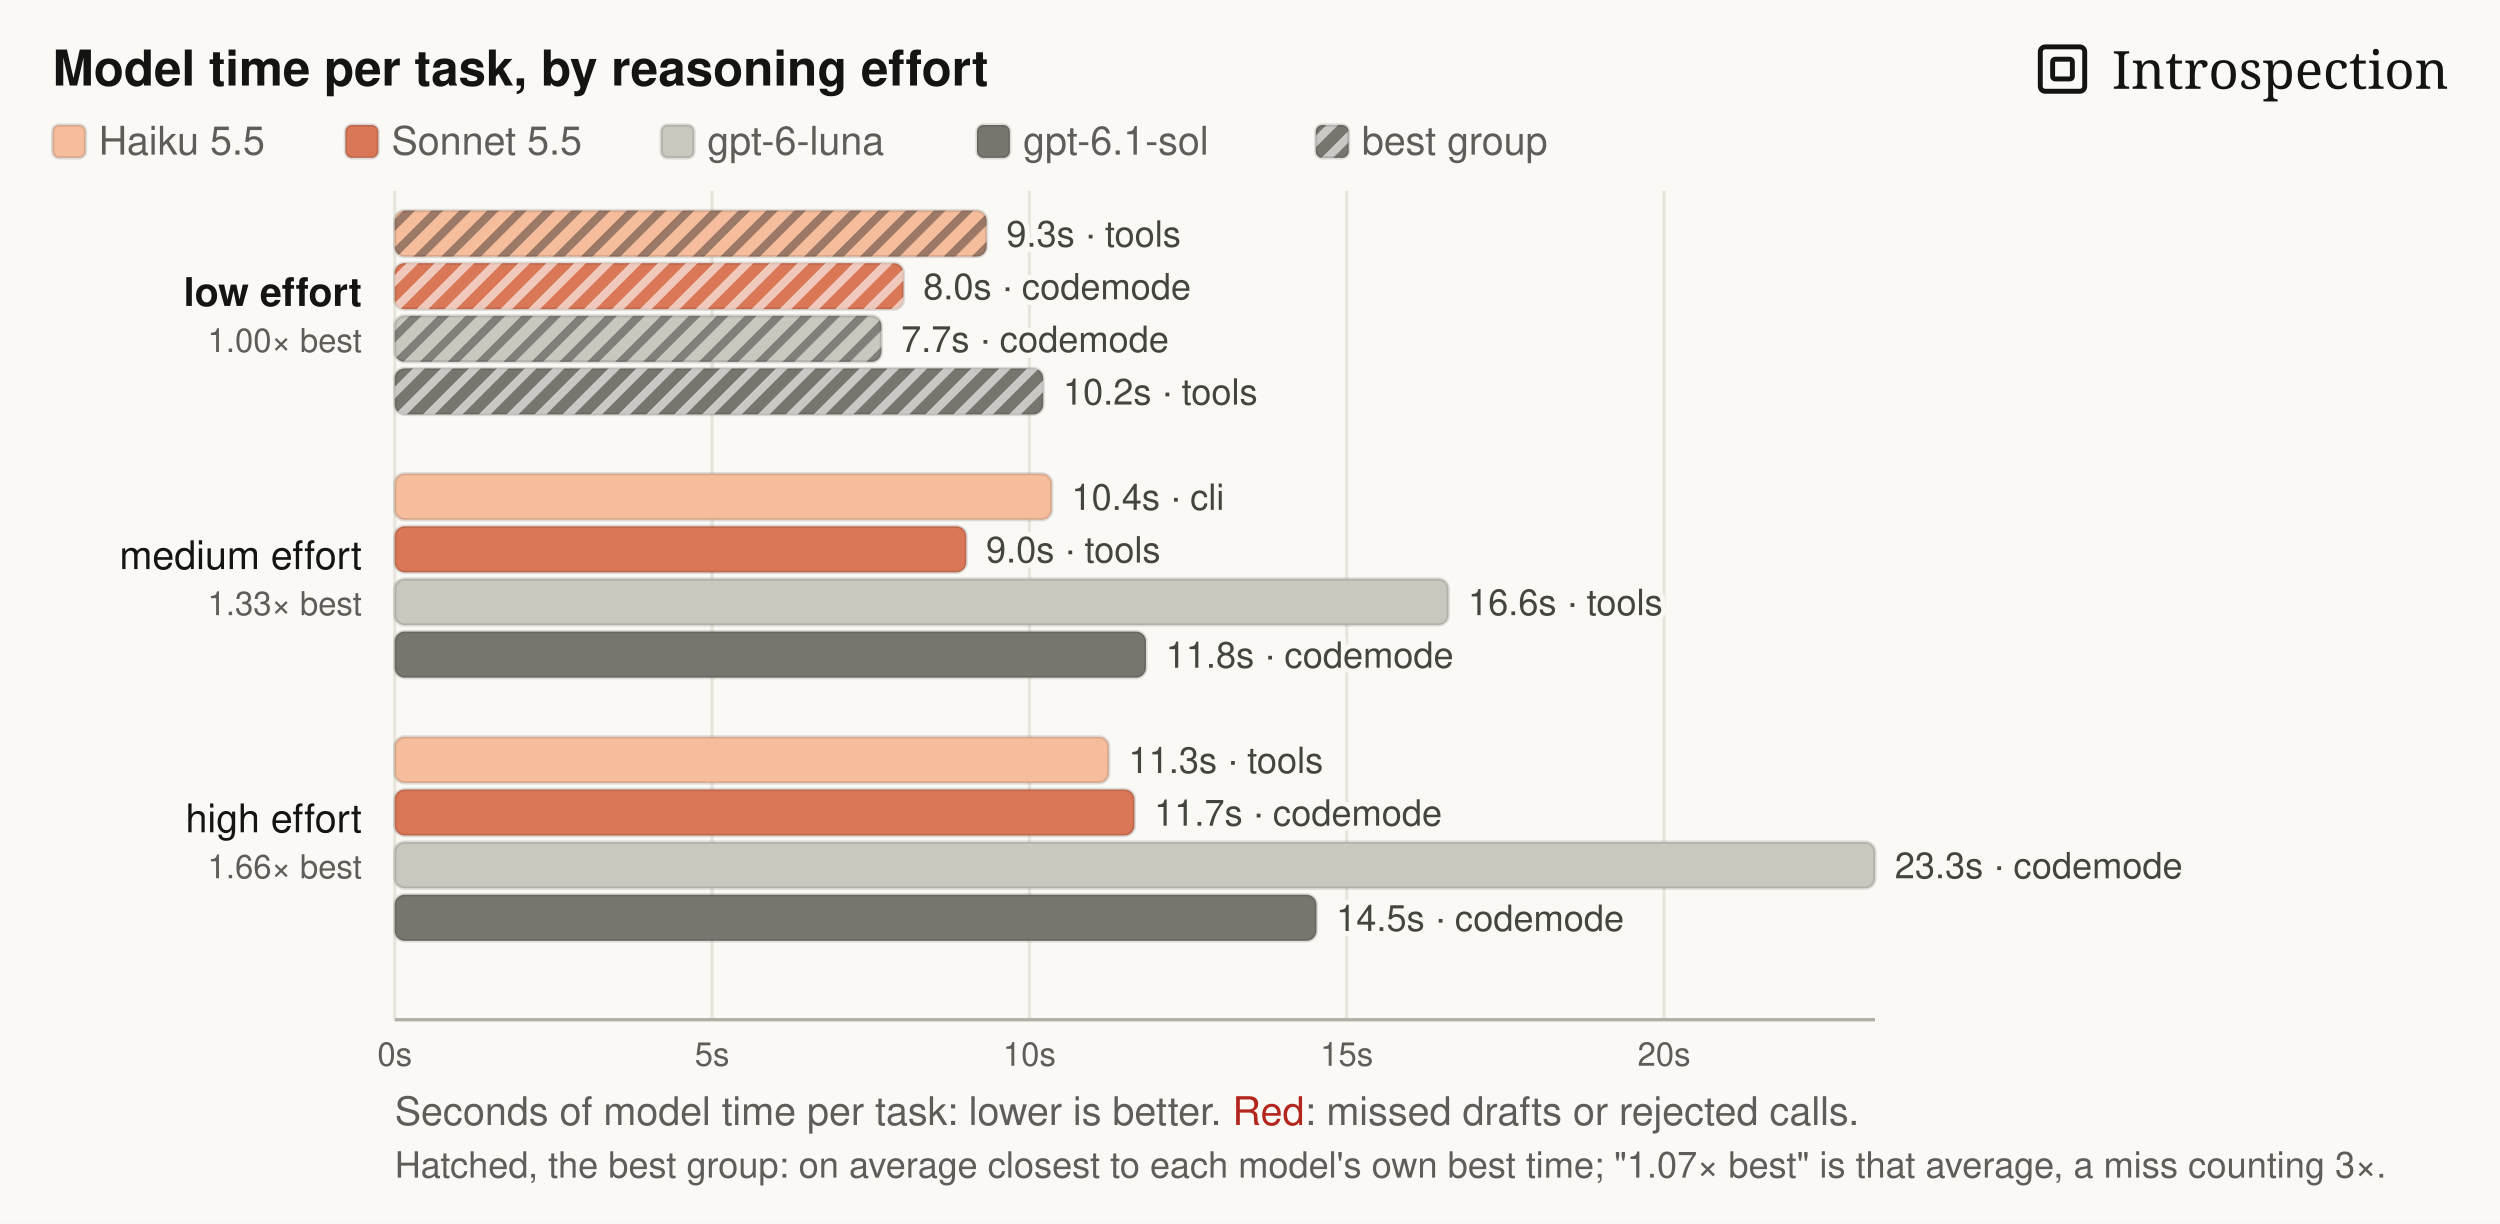
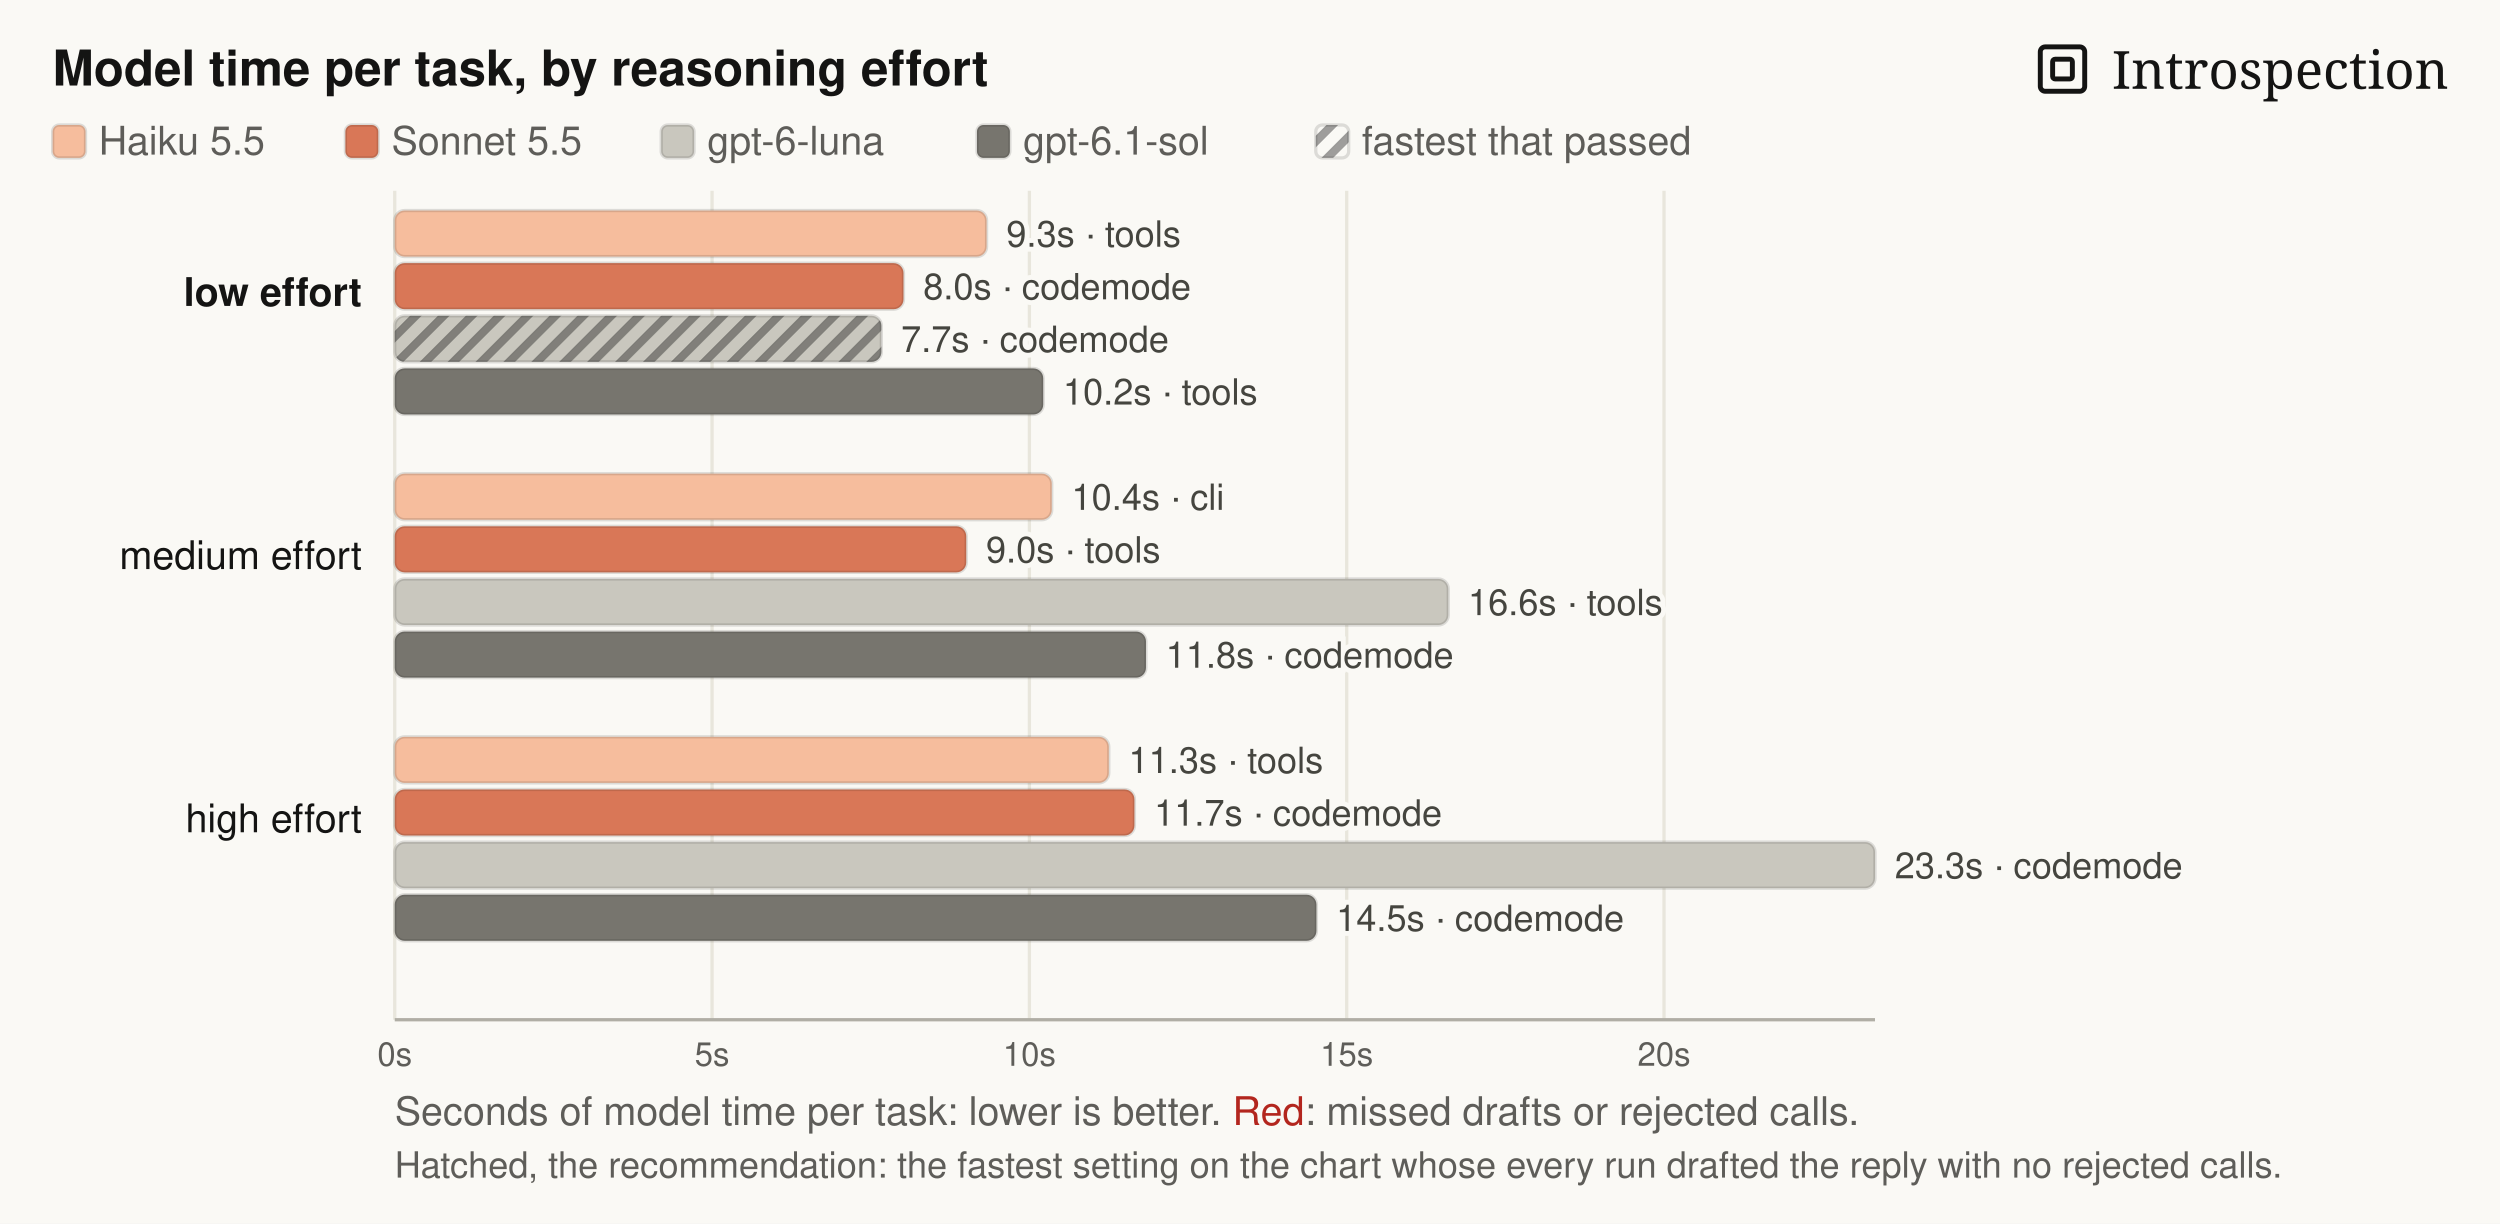
<svg xmlns="http://www.w3.org/2000/svg" width="760" height="372" viewBox="0 0 760 372" font-family="-apple-system, Segoe UI, Helvetica, Arial, sans-serif">
  <defs>
    <pattern id="win-light" patternUnits="userSpaceOnUse" width="6" height="6" patternTransform="rotate(45)">
      <rect width="2.5" height="6" fill="#141413" opacity="0.4" />
    </pattern>
    <pattern id="win-dark" patternUnits="userSpaceOnUse" width="6" height="6" patternTransform="rotate(45)">
      <rect width="2.5" height="6" fill="#ffffff" opacity="0.6" />
    </pattern>
  </defs>
  <rect width="760" height="372" fill="#faf9f5" />
  <text x="16" y="26" font-size="15" font-weight="600" fill="#141413">Model time per task, by reasoning effort</text>
  <g transform="translate(618 12) scale(0.75)" fill="none" stroke="#141413" stroke-width="2" stroke-linecap="round" stroke-linejoin="round">
    <rect x="3" y="3" width="18" height="18" rx="2" />
    <rect x="8" y="8" width="8" height="8" rx="1" />
  </g>
  <text x="642" y="27" font-size="16" font-family="Georgia, serif" fill="#141413">Introspection</text>
  <rect x="16" y="38" width="10" height="10" rx="2" fill="#f6bd9d" stroke="#0000001f" />
  <text x="30" y="47" font-size="12" fill="#5e5d59">Haiku 5.5</text>
  <rect x="105" y="38" width="10" height="10" rx="2" fill="#d97757" stroke="#0000001f" />
  <text x="119" y="47" font-size="12" fill="#5e5d59">Sonnet 5.5</text>
  <rect x="201" y="38" width="10" height="10" rx="2" fill="#c9c7be" stroke="#0000001f" />
  <text x="215" y="47" font-size="12" fill="#5e5d59">gpt-6-luna</text>
  <rect x="297" y="38" width="10" height="10" rx="2" fill="#77756e" stroke="#0000001f" />
  <text x="311" y="47" font-size="12" fill="#5e5d59">gpt-6.1-sol</text>
-   <rect x="400" y="38" width="10" height="10" rx="2" fill="#77756e" />
-   <rect x="400" y="38" width="10" height="10" rx="2" fill="url(#win-dark)" stroke="#0000001f" />
-   <text x="414" y="47" font-size="12" fill="#5e5d59">best group</text>
+   <rect x="400" y="38" width="10" height="10" rx="2" fill="url(#win-light)" stroke="#0000001f" />
+   <text x="414" y="47" font-size="12" fill="#5e5d59">fastest that passed</text>
  <line x1="120" y1="58" x2="120" y2="310" stroke="#e8e6dc" />
  <text x="120" y="324" font-size="10" text-anchor="middle" fill="#5e5d59">0s</text>
  <line x1="216.466" y1="58" x2="216.466" y2="310" stroke="#e8e6dc" />
  <text x="216.466" y="324" font-size="10" text-anchor="middle" fill="#5e5d59">5s</text>
  <line x1="312.932" y1="58" x2="312.932" y2="310" stroke="#e8e6dc" />
  <text x="312.932" y="324" font-size="10" text-anchor="middle" fill="#5e5d59">10s</text>
  <line x1="409.397" y1="58" x2="409.397" y2="310" stroke="#e8e6dc" />
  <text x="409.397" y="324" font-size="10" text-anchor="middle" fill="#5e5d59">15s</text>
  <line x1="505.863" y1="58" x2="505.863" y2="310" stroke="#e8e6dc" />
  <text x="505.863" y="324" font-size="10" text-anchor="middle" fill="#5e5d59">20s</text>
  <line x1="120" y1="310" x2="570" y2="310" stroke="#b0aea5" />
  <text x="110" y="93" font-size="12" text-anchor="end" fill="#141413" font-weight="600">low effort</text>
-   <text x="110" y="107" font-size="10" text-anchor="end" fill="#5e5d59">1.00× best</text>
  <rect x="120" y="64" width="179.924" height="14" rx="3" fill="#f6bd9d" stroke="#0000001f" />
-   <rect x="120" y="64" width="179.924" height="14" rx="3" fill="url(#win-light)" />
  <text x="305.924" y="75" font-size="11" stroke="#faf9f5" stroke-width="3" paint-order="stroke" fill="#45453f">9.3s · tools</text>
  <rect x="120" y="80" width="154.66" height="14" rx="3" fill="#d97757" stroke="#0000001f" />
-   <rect x="120" y="80" width="154.66" height="14" rx="3" fill="url(#win-dark)" />
  <text x="280.66" y="91" font-size="11" stroke="#faf9f5" stroke-width="3" paint-order="stroke" fill="#45453f">8.0s · codemode</text>
  <rect x="120" y="96" width="147.936" height="14" rx="3" fill="#c9c7be" stroke="#0000001f" />
  <rect x="120" y="96" width="147.936" height="14" rx="3" fill="url(#win-light)" />
  <text x="273.936" y="107" font-size="11" stroke="#faf9f5" stroke-width="3" paint-order="stroke" fill="#45453f">7.7s · codemode</text>
  <rect x="120" y="112" width="197.137" height="14" rx="3" fill="#77756e" stroke="#0000001f" />
-   <rect x="120" y="112" width="197.137" height="14" rx="3" fill="url(#win-dark)" />
  <text x="323.137" y="123" font-size="11" stroke="#faf9f5" stroke-width="3" paint-order="stroke" fill="#45453f">10.2s · tools</text>
  <text x="110" y="173" font-size="12" text-anchor="end" fill="#141413" font-weight="400">medium effort</text>
-   <text x="110" y="187" font-size="10" text-anchor="end" fill="#5e5d59">1.33× best</text>
  <rect x="120" y="144" width="199.729" height="14" rx="3" fill="#f6bd9d" stroke="#0000001f" />
  <text x="325.729" y="155" font-size="11" stroke="#faf9f5" stroke-width="3" paint-order="stroke" fill="#45453f">10.4s · cli</text>
  <rect x="120" y="160" width="173.735" height="14" rx="3" fill="#d97757" stroke="#0000001f" />
  <text x="299.735" y="171" font-size="11" stroke="#faf9f5" stroke-width="3" paint-order="stroke" fill="#45453f">9.0s · tools</text>
  <rect x="120" y="176" width="320.279" height="14" rx="3" fill="#c9c7be" stroke="#0000001f" />
  <text x="446.279" y="187" font-size="11" stroke="#faf9f5" stroke-width="3" paint-order="stroke" fill="#45453f">16.6s · tools</text>
  <rect x="120" y="192" width="228.373" height="14" rx="3" fill="#77756e" stroke="#0000001f" />
  <text x="354.373" y="203" font-size="11" stroke="#faf9f5" stroke-width="3" paint-order="stroke" fill="#45453f">11.8s · codemode</text>
  <text x="110" y="253" font-size="12" text-anchor="end" fill="#141413" font-weight="400">high effort</text>
-   <text x="110" y="267" font-size="10" text-anchor="end" fill="#5e5d59">1.66× best</text>
  <rect x="120" y="224" width="217.074" height="14" rx="3" fill="#f6bd9d" stroke="#0000001f" />
  <text x="343.074" y="235" font-size="11" stroke="#faf9f5" stroke-width="3" paint-order="stroke" fill="#45453f">11.3s · tools</text>
  <rect x="120" y="240" width="224.862" height="14" rx="3" fill="#d97757" stroke="#0000001f" />
  <text x="350.862" y="251" font-size="11" stroke="#faf9f5" stroke-width="3" paint-order="stroke" fill="#45453f">11.7s · codemode</text>
  <rect x="120" y="256" width="450" height="14" rx="3" fill="#c9c7be" stroke="#0000001f" />
  <text x="576" y="267" font-size="11" stroke="#faf9f5" stroke-width="3" paint-order="stroke" fill="#45453f">23.3s · codemode</text>
  <rect x="120" y="272" width="280.195" height="14" rx="3" fill="#77756e" stroke="#0000001f" />
  <text x="406.195" y="283" font-size="11" stroke="#faf9f5" stroke-width="3" paint-order="stroke" fill="#45453f">14.5s · codemode</text>
  <text x="120" y="342" font-size="12" fill="#5e5d59">Seconds of model time per task: lower is better. <tspan fill="#b3261e">Red</tspan>: missed drafts or rejected calls.</text>
-   <text x="120" y="358" font-size="11" fill="#5e5d59">Hatched, the best group: on average closest to each model's own best time; "1.07× best" is that average, a miss counting 3×.</text>
+   <text x="120" y="358" font-size="11" fill="#5e5d59">Hatched, the recommendation: the fastest setting on the chart whose every run drafted the reply with no rejected calls.</text>
</svg>
